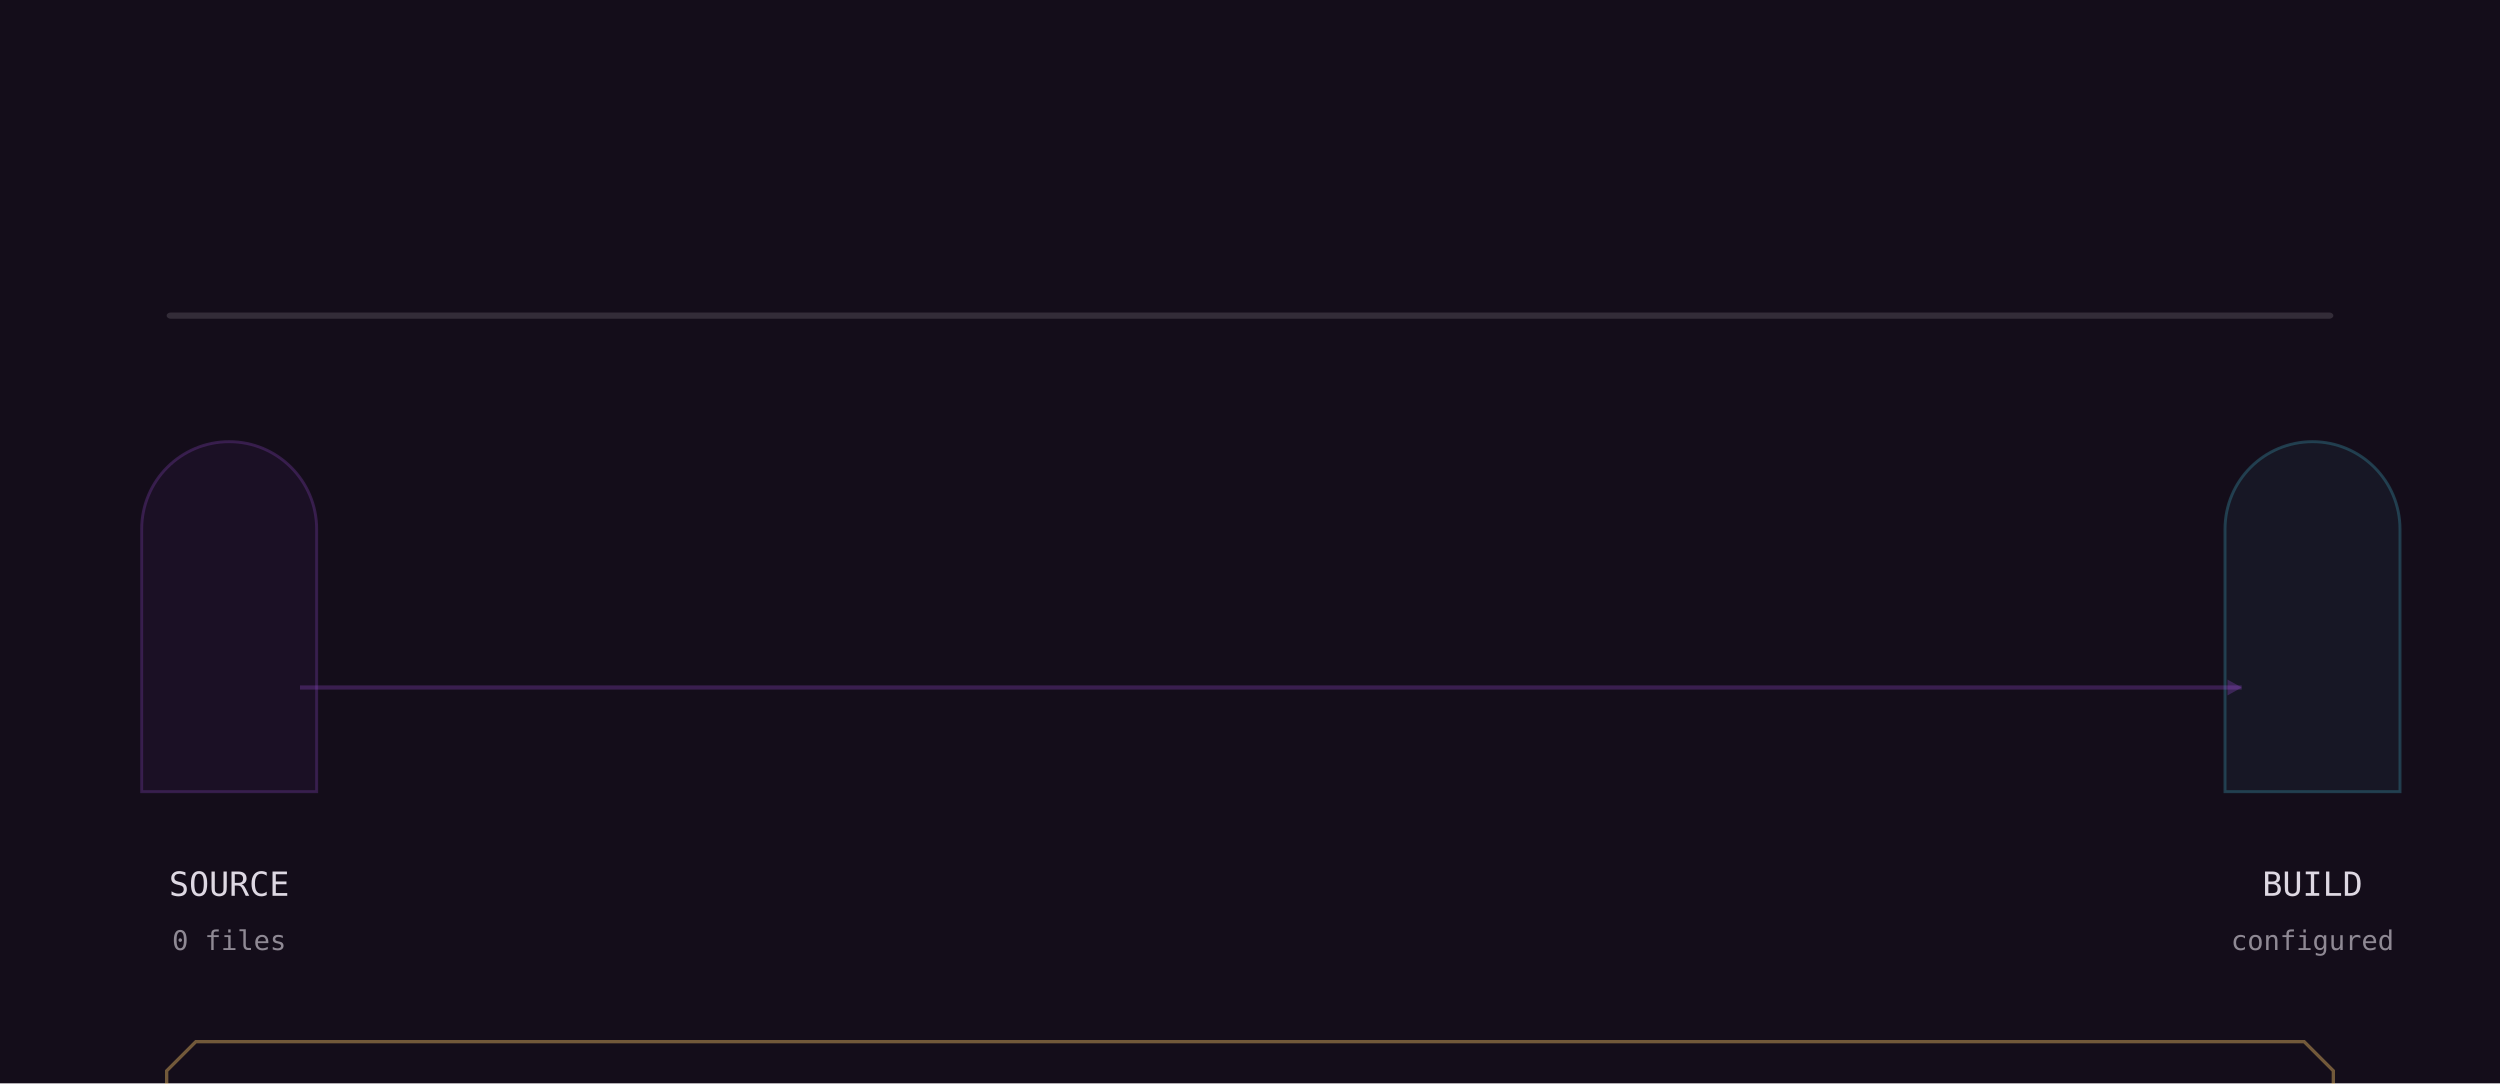
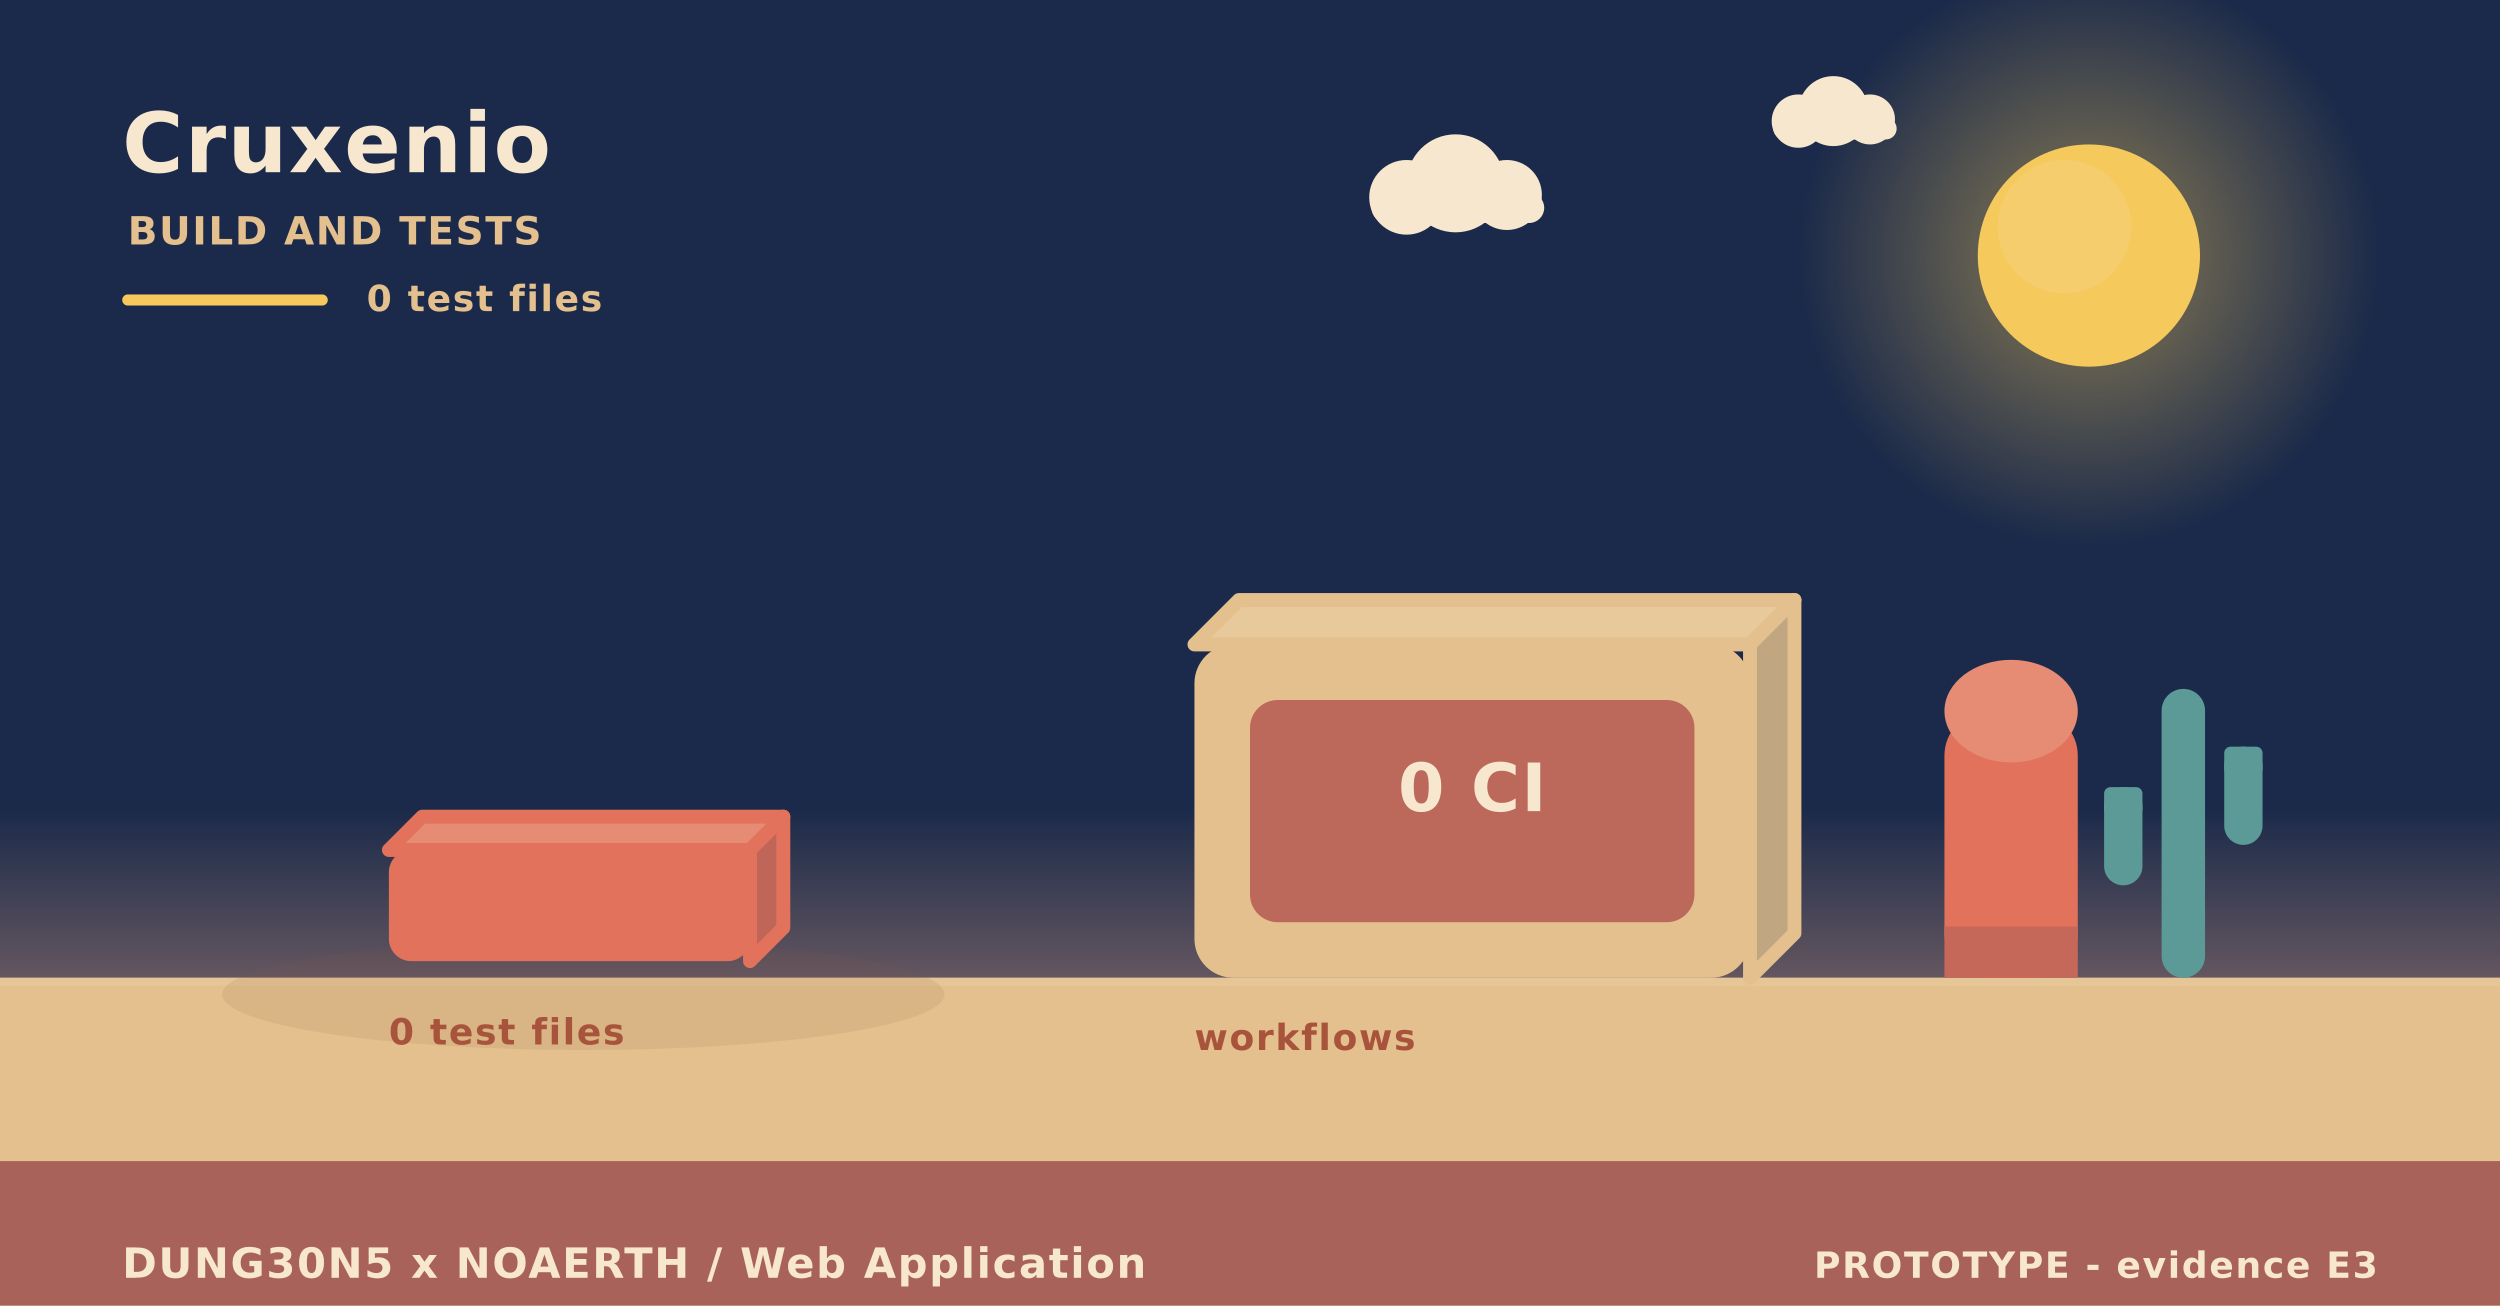
- <svg xmlns="http://www.w3.org/2000/svg" viewBox="0 0 1200 520" width="1200" height="520" role="img" aria-label="Cruxenio build evidence">
-   <rect width="1200" height="520" fill="#140d1a" />
-   <defs>
-     <linearGradient id="gb" x1="0" y1="0" x2="1" y2="1">
-       <stop offset="0%" stop-color="#9d4edd" />
-       <stop offset="100%" stop-color="#48cae4" />
-     </linearGradient>
-   </defs>
-   <rect x="80.00" y="150.00" width="1040.00" height="3.00" rx="2.00" fill="rgba(244,238,248,0.140)" opacity="1.00" />
-   <path d="M68.00,380.00 L68.00,254.00 A42.00,42.00 0 0 1 152.00,254.00 L152.00,380.00 Z" fill="rgba(157,78,221,0.100)" opacity="0.55" stroke="rgba(157,78,221,0.450)" stroke-width="1.4" />
-   <polygon points="-192.26,189.00 -136.83,221.00 -136.83,157.00 -192.26,125.00" fill="#94763d" opacity="0.95" />
-   <polygon points="-247.68,221.00 -192.26,253.00 -192.26,189.00 -247.68,157.00" fill="#389eb2" opacity="0.95" />
-   <polygon points="-192.26,125.00 -136.83,157.00 -192.26,189.00 -247.68,157.00" fill="#9d4edd" opacity="0.95" />
-   <text x="110" y="430" font-family="ui-monospace,Menlo,monospace" font-size="16" fill="rgba(244,238,248,0.900)" text-anchor="middle">SOURCE</text>
-   <text x="110" y="456" font-family="ui-monospace,Menlo,monospace" font-size="13" fill="rgba(244,238,248,0.550)" text-anchor="middle">0 files</text>
-   <path d="M1068.00,380.00 L1068.00,254.00 A42.00,42.00 0 0 1 1152.00,254.00 L1152.00,380.00 Z" fill="rgba(72,202,228,0.100)" opacity="0.55" stroke="rgba(72,202,228,0.450)" stroke-width="1.4" />
-   <polygon points="673.77,689.00 729.19,721.00 729.19,657.00 673.77,625.00" fill="#94763d" opacity="0.95" />
-   <polygon points="618.34,721.00 673.77,753.00 673.77,689.00 618.34,657.00" fill="#389eb2" opacity="0.95" />
-   <polygon points="673.77,625.00 729.19,657.00 673.77,689.00 618.34,657.00" fill="#48cae4" opacity="0.95" />
-   <text x="1110" y="430" font-family="ui-monospace,Menlo,monospace" font-size="16" fill="rgba(244,238,248,0.900)" text-anchor="middle">BUILD</text>
-   <text x="1110" y="456" font-family="ui-monospace,Menlo,monospace" font-size="13" fill="rgba(244,238,248,0.550)" text-anchor="middle">configured</text>
-   <line x1="144.00" y1="330.00" x2="1076.00" y2="330.00" stroke="rgba(157,78,221,0.500)" stroke-width="2.00" opacity="0.55" />
-   <polygon points="1076.00,330.00 1069.20,326.20 1069.20,333.80" fill="rgba(157,78,221,0.500)" opacity="0.55" />
-   <path d="M94.00,500.00 H1106.00 L1120.00,514.00 V546.00 L1106.00,560.00 H94.00 L80.00,546.00 V514.00 Z" fill="none" stroke="rgba(255,203,105,0.500)" stroke-width="1.60" opacity="0.80" />
-   <text x="600" y="536" font-family="ui-monospace,Menlo,monospace" font-size="16" fill="rgba(255,203,105,0.950)" text-anchor="middle">no test suite present in this repository — shown as measured, not implied</text>
+ <svg xmlns="http://www.w3.org/2000/svg" width="900" height="470" viewBox="0 0 900 470" role="img" aria-label="Cruxenio - how it is verified">
+   <linearGradient id="skyb" x1="0" y1="0" x2="0" y2="1">
+     <stop offset="0" stop-color="#1b2a4a" />
+     <stop offset="0.62" stop-color="#1b2a4a" />
+     <stop offset="1" stop-color="#f3ad8a" />
+   </linearGradient>
+   <rect width="900" height="470" fill="url(#skyb)" />
+   <radialGradient id="sunb">
+     <stop offset="0.35" stop-color="#f5c95c" stop-opacity="0.34" />
+     <stop offset="1" stop-color="#f5c95c" stop-opacity="0" />
+   </radialGradient>
+   <circle cx="752" cy="92" r="104" fill="url(#sunb)" />
+   <circle cx="752" cy="92" r="40" fill="#f5c95c" />
+   <circle cx="743.2" cy="81.6" r="24" fill="#f5d27e" opacity="0.5" />
+   <g>
+     <circle cx="524" cy="66" r="17.64" fill="#f6e7ce" />
+     <circle cx="506.36" cy="71.04" r="13.44" fill="#f6e7ce" />
+     <circle cx="542.48" cy="70.2" r="12.6" fill="#f6e7ce" />
+     <rect x="493.76" y="69.36" width="62.16" height="10.92" rx="5.46" fill="#f6e7ce" />
+   </g>
+   <g>
+     <circle cx="660" cy="40" r="12.6" fill="#f6e7ce" />
+     <circle cx="647.4" cy="43.6" r="9.6" fill="#f6e7ce" />
+     <circle cx="673.2" cy="43" r="9" fill="#f6e7ce" />
+     <rect x="638.4" y="42.4" width="44.4" height="7.8" rx="3.9" fill="#f6e7ce" />
+   </g>
+   <rect x="0" y="352" width="900" height="118" fill="#e3c08d" />
+   <rect x="0" y="352" width="900" height="3" fill="#e6c596" />
+   <text x="44" y="62" font-family="Verdana,DejaVu Sans,sans-serif" font-size="30" font-weight="700" letter-spacing="0.6" fill="#f6e7ce" text-anchor="start">Cruxenio</text>
+   <text x="46" y="88" font-family="Verdana,DejaVu Sans,sans-serif" font-size="14" font-weight="700" letter-spacing="0.6" fill="#e3c08d" text-anchor="start">BUILD AND TESTS</text>
+   <rect x="44" y="106" width="74" height="4" rx="2" fill="#f5c95c" />
+   <text x="132" y="112" font-family="Verdana,DejaVu Sans,sans-serif" font-size="13" font-weight="700" letter-spacing="0.6" fill="#e3c08d" text-anchor="start">0 test files</text>
+   <ellipse cx="210" cy="358" rx="130" ry="20" fill="rgba(138,90,68,0.11)" />
+   <path d="M140,306 L270,306 L282,294 L152,294 Z" fill="#e68c74" stroke="#e2725b" stroke-width="5" stroke-linejoin="round" />
+   <path d="M270,306 L282,294 L282,334 L270,346 Z" fill="#c06658" stroke="#e2725b" stroke-width="5" stroke-linejoin="round" />
+   <rect x="140" y="306" width="130" height="40" rx="8" fill="#e2725b" />
+   <text x="140" y="376" font-family="Verdana,DejaVu Sans,sans-serif" font-size="13" font-weight="700" letter-spacing="0.6" fill="#a8543c" text-anchor="start">0 test files</text>
+   <path d="M430,232 L630,232 L646,216 L446,216 Z" fill="#e7c99b" stroke="#e3c08d" stroke-width="5" stroke-linejoin="round" />
+   <path d="M630,232 L646,216 L646,336 L630,352 Z" fill="#c1a682" stroke="#e3c08d" stroke-width="5" stroke-linejoin="round" />
+   <rect x="430" y="232" width="200" height="120" rx="14" fill="#e3c08d" />
+   <rect x="450" y="252" width="160" height="80" rx="10" fill="#ba6458" opacity="0.94" />
+   <text x="530" y="292" font-family="Verdana,DejaVu Sans,sans-serif" font-size="24" font-weight="700" letter-spacing="0.6" fill="#f6e7ce" text-anchor="middle">0 CI</text>
+   <text x="430" y="378" font-family="Verdana,DejaVu Sans,sans-serif" font-size="13" font-weight="700" letter-spacing="0.6" fill="#a8543c" text-anchor="start">workflows</text>
+   <rect x="700" y="256" width="48" height="96" rx="16" fill="#e2725b" />
+   <ellipse cx="724" cy="256" rx="24" ry="18.46" fill="#e68c74" />
+   <rect x="700" y="333.54" width="48" height="18.46" fill="#c66859" />
+   <rect x="778.18" y="248" width="15.64" height="104" rx="7.82" fill="#5b9a97" />
+   <rect x="757.48" y="283.36" width="13.8" height="35.36" rx="6.9" fill="#5b9a97" />
+   <rect x="757.48" y="283.36" width="13.8" height="10.4" rx="2.3" fill="#5b9a97" />
+   <rect x="800.72" y="268.8" width="13.8" height="35.36" rx="6.9" fill="#5b9a97" />
+   <rect x="800.72" y="268.8" width="13.8" height="10.4" rx="2.3" fill="#5b9a97" />
+   <rect x="0" y="418" width="900" height="52" rx="0" fill="#a65c56" opacity="0.94" />
+   <text x="44" y="460" font-family="Verdana,DejaVu Sans,sans-serif" font-size="15" font-weight="700" letter-spacing="0.6" fill="#f6e7ce" text-anchor="start">DUNG30N5 x NOAERTH  /  Web Application</text>
+   <text x="856" y="460" font-family="Verdana,DejaVu Sans,sans-serif" font-size="13" font-weight="700" letter-spacing="0.6" fill="#f6e7ce" text-anchor="end">PROTOTYPE  -  evidence E3</text>
</svg>
